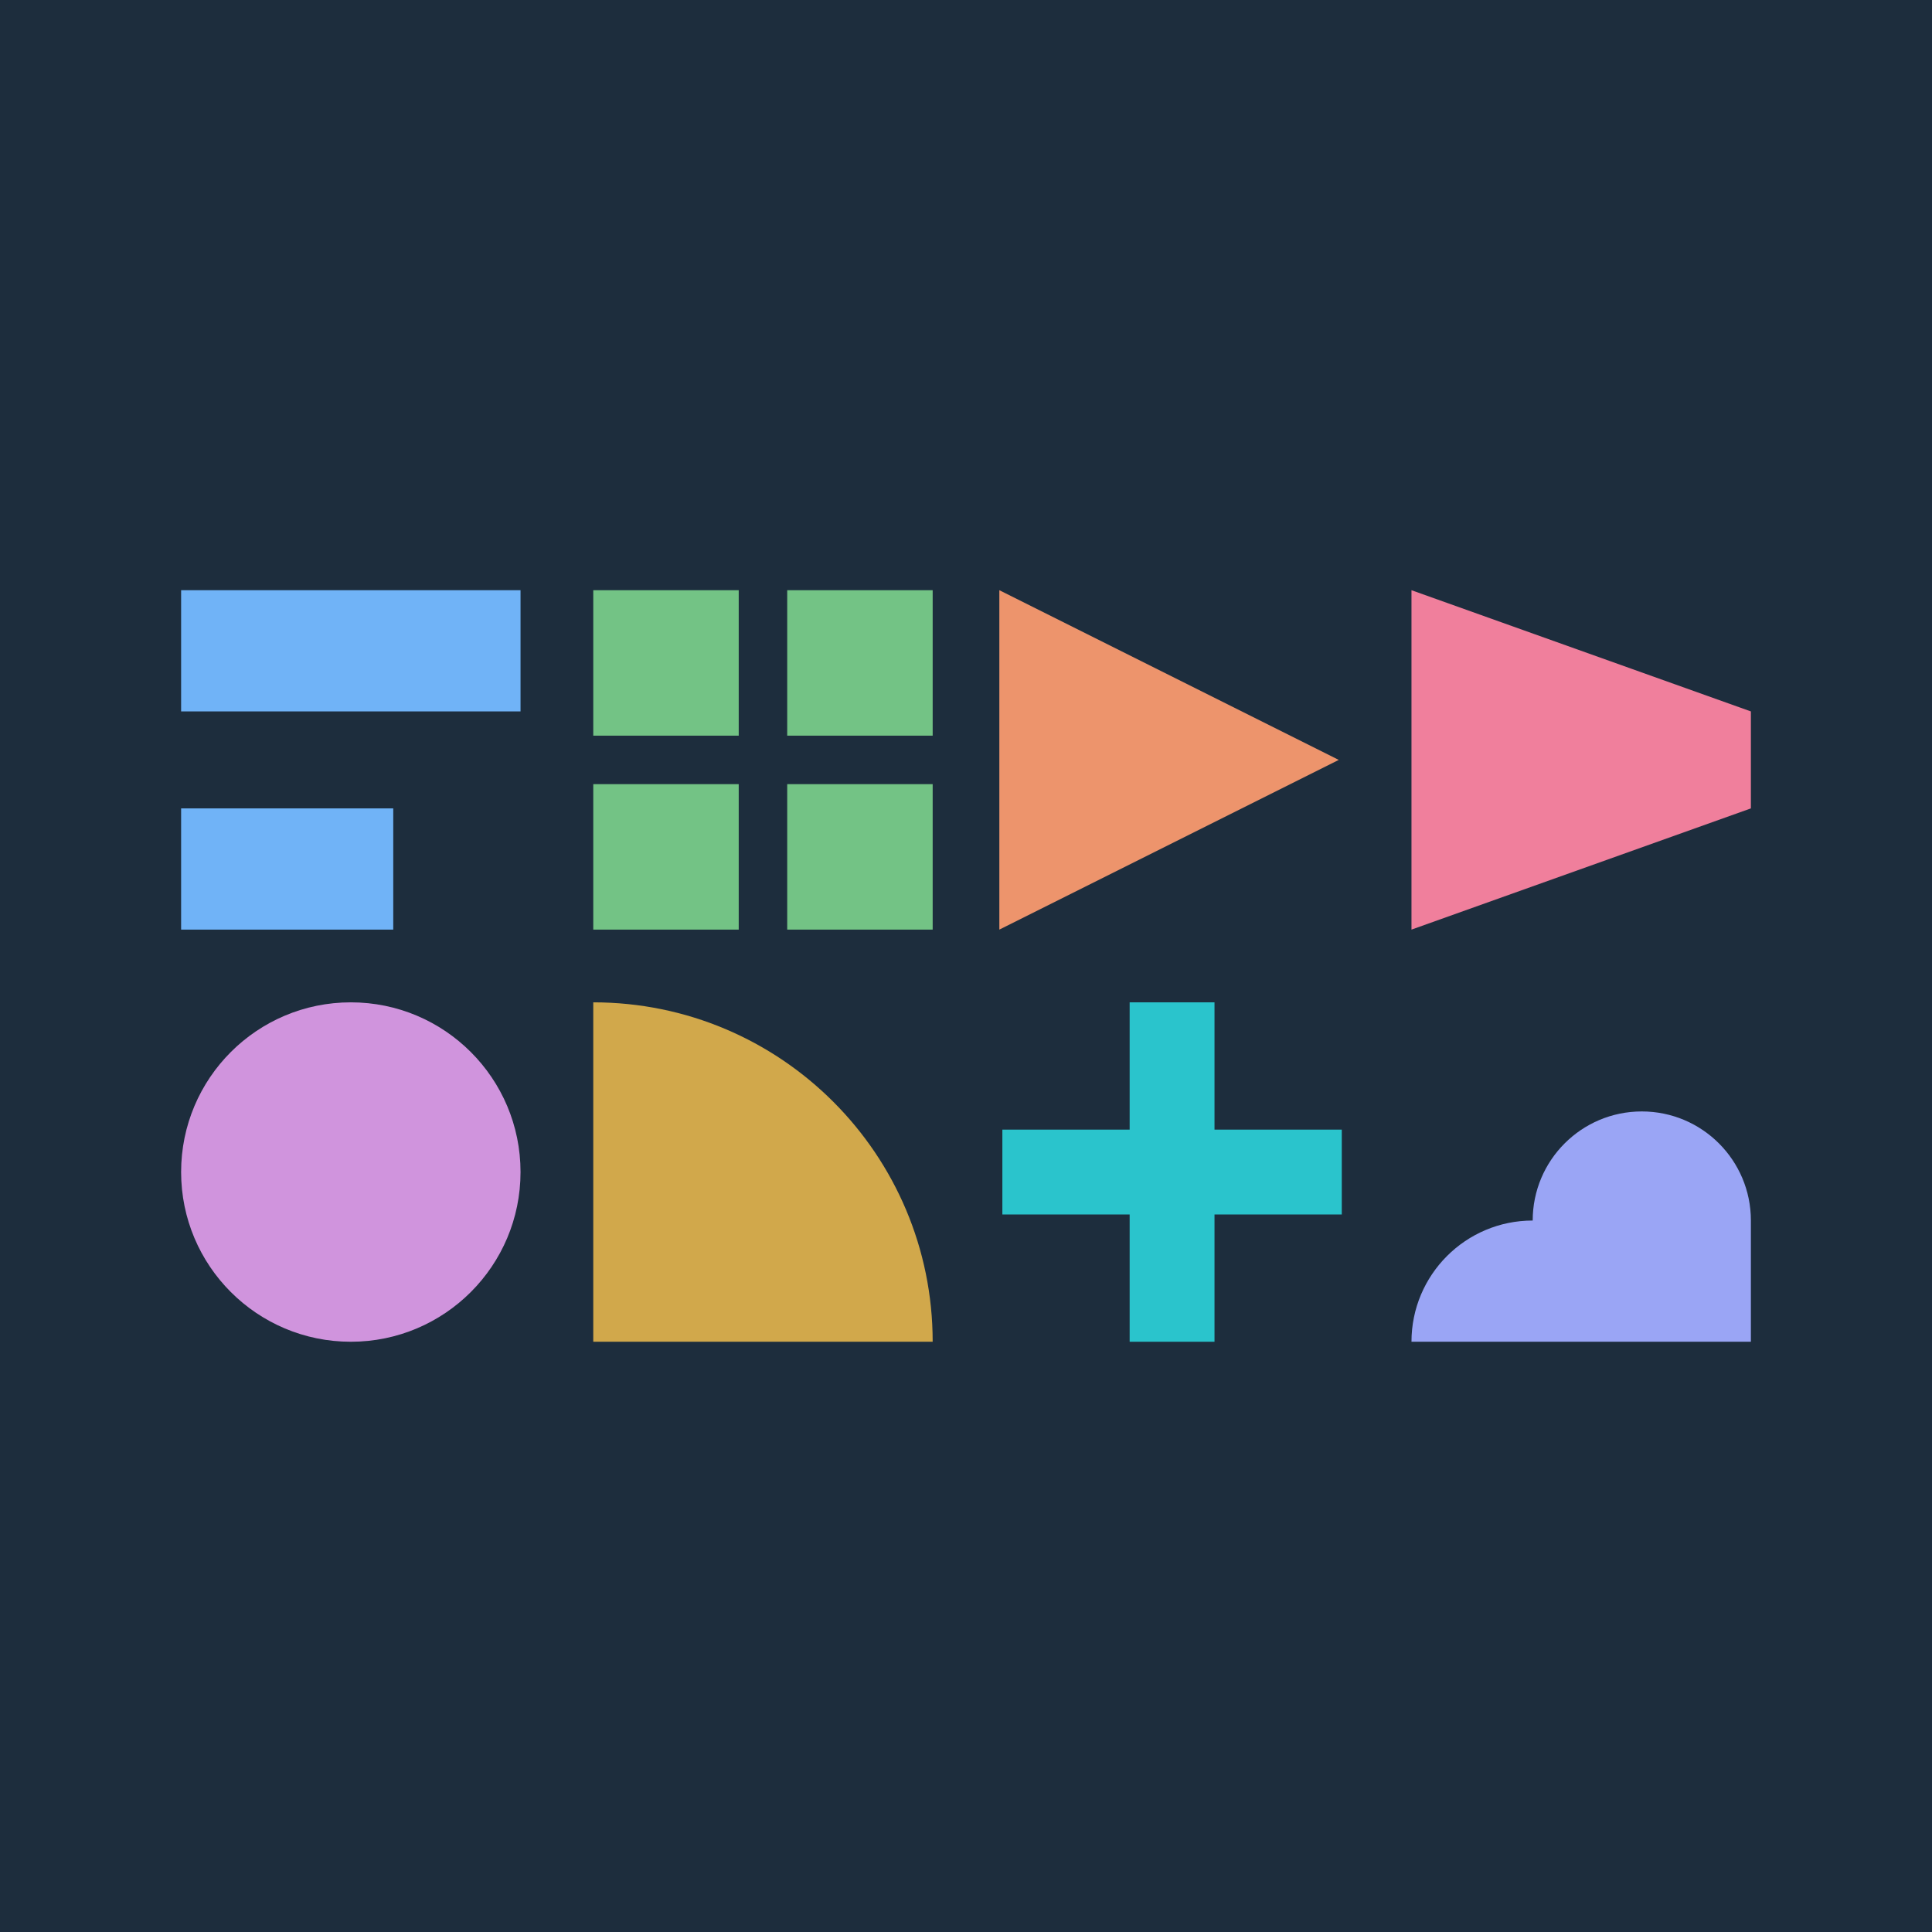
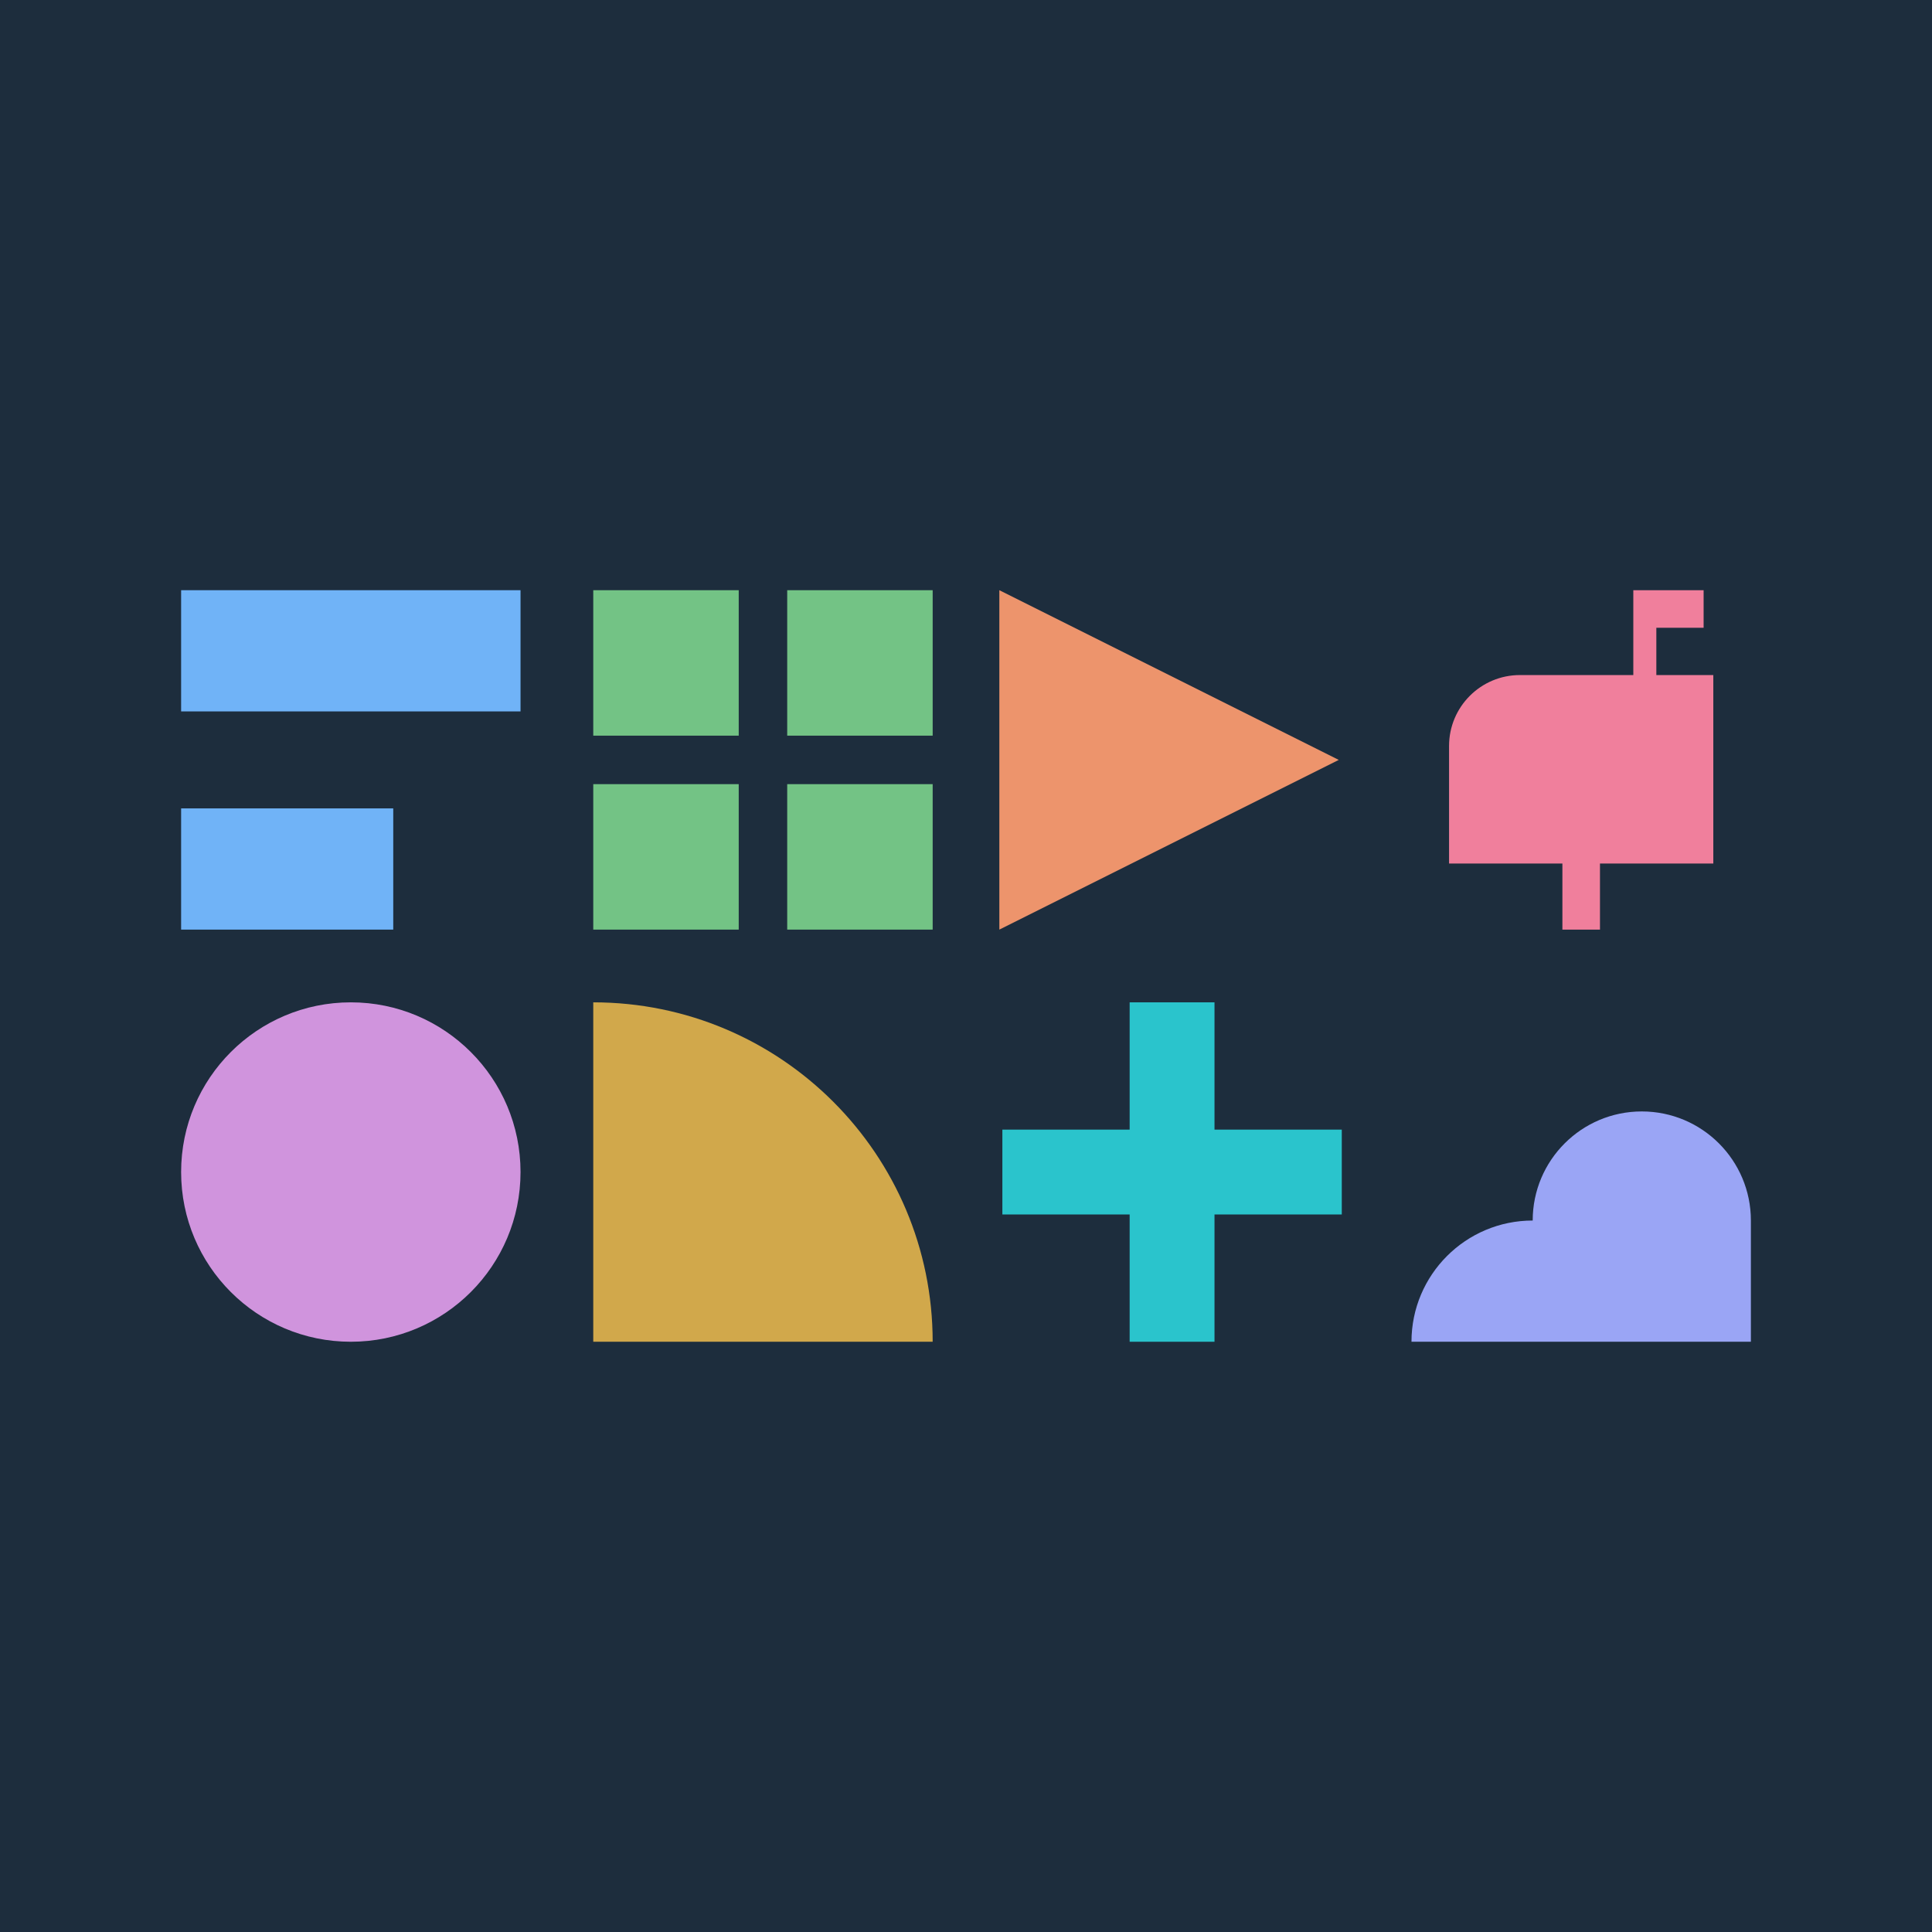
<svg xmlns="http://www.w3.org/2000/svg" viewBox="0 0 256 256" width="256" height="256">
  <rect width="256" height="256" fill="#1D2D3D" />
  <g transform="translate(-1.70 25.20) scale(0.8031)">
    <g fill="#70B3F7">
      <rect x="32" y="66" width="56" height="20" />
      <rect x="32" y="102" width="35" height="20" />
    </g>
    <g fill="#73C385">
      <rect x="100" y="66" width="24" height="24" />
      <rect x="132" y="66" width="24" height="24" />
      <rect x="100" y="98" width="24" height="24" />
      <rect x="132" y="98" width="24" height="24" />
    </g>
    <g fill="#ED946C">
      <path d="M167 66 L223 94 L167 122 Z" />
    </g>
    <g fill="#F07F9C">
-       <path d="M235 66 L291 86 V102 L235 122 Z" />
+       <path d="M259.9 122 V111.1 H241.2 V91.7 A11.7 11.7 0 0 1 252.9 80 H271.6 V66 H283.2 V72.2 H275.4 V80 H284.8 V111.1 H266.1 V122 Z" />
    </g>
    <g fill="#D094DD">
      <circle cx="60" cy="162" r="28" />
    </g>
    <g fill="#D1A84B">
      <path d="M100 190 V134 A56 56 0 0 1 156 190 Z" />
    </g>
    <g fill="#2AC4CC">
      <path d="M188.5 134 h14 v21 h21 v14 h-21 v21 h-14 v-21 h-21 v-14 h21 Z" />
    </g>
    <g fill="#9AA5F5">
      <path d="M235 190 A20 20 0 0 1 255 170 A18 18 0 0 1 291 170 V190 Z" />
    </g>
  </g>
</svg>
